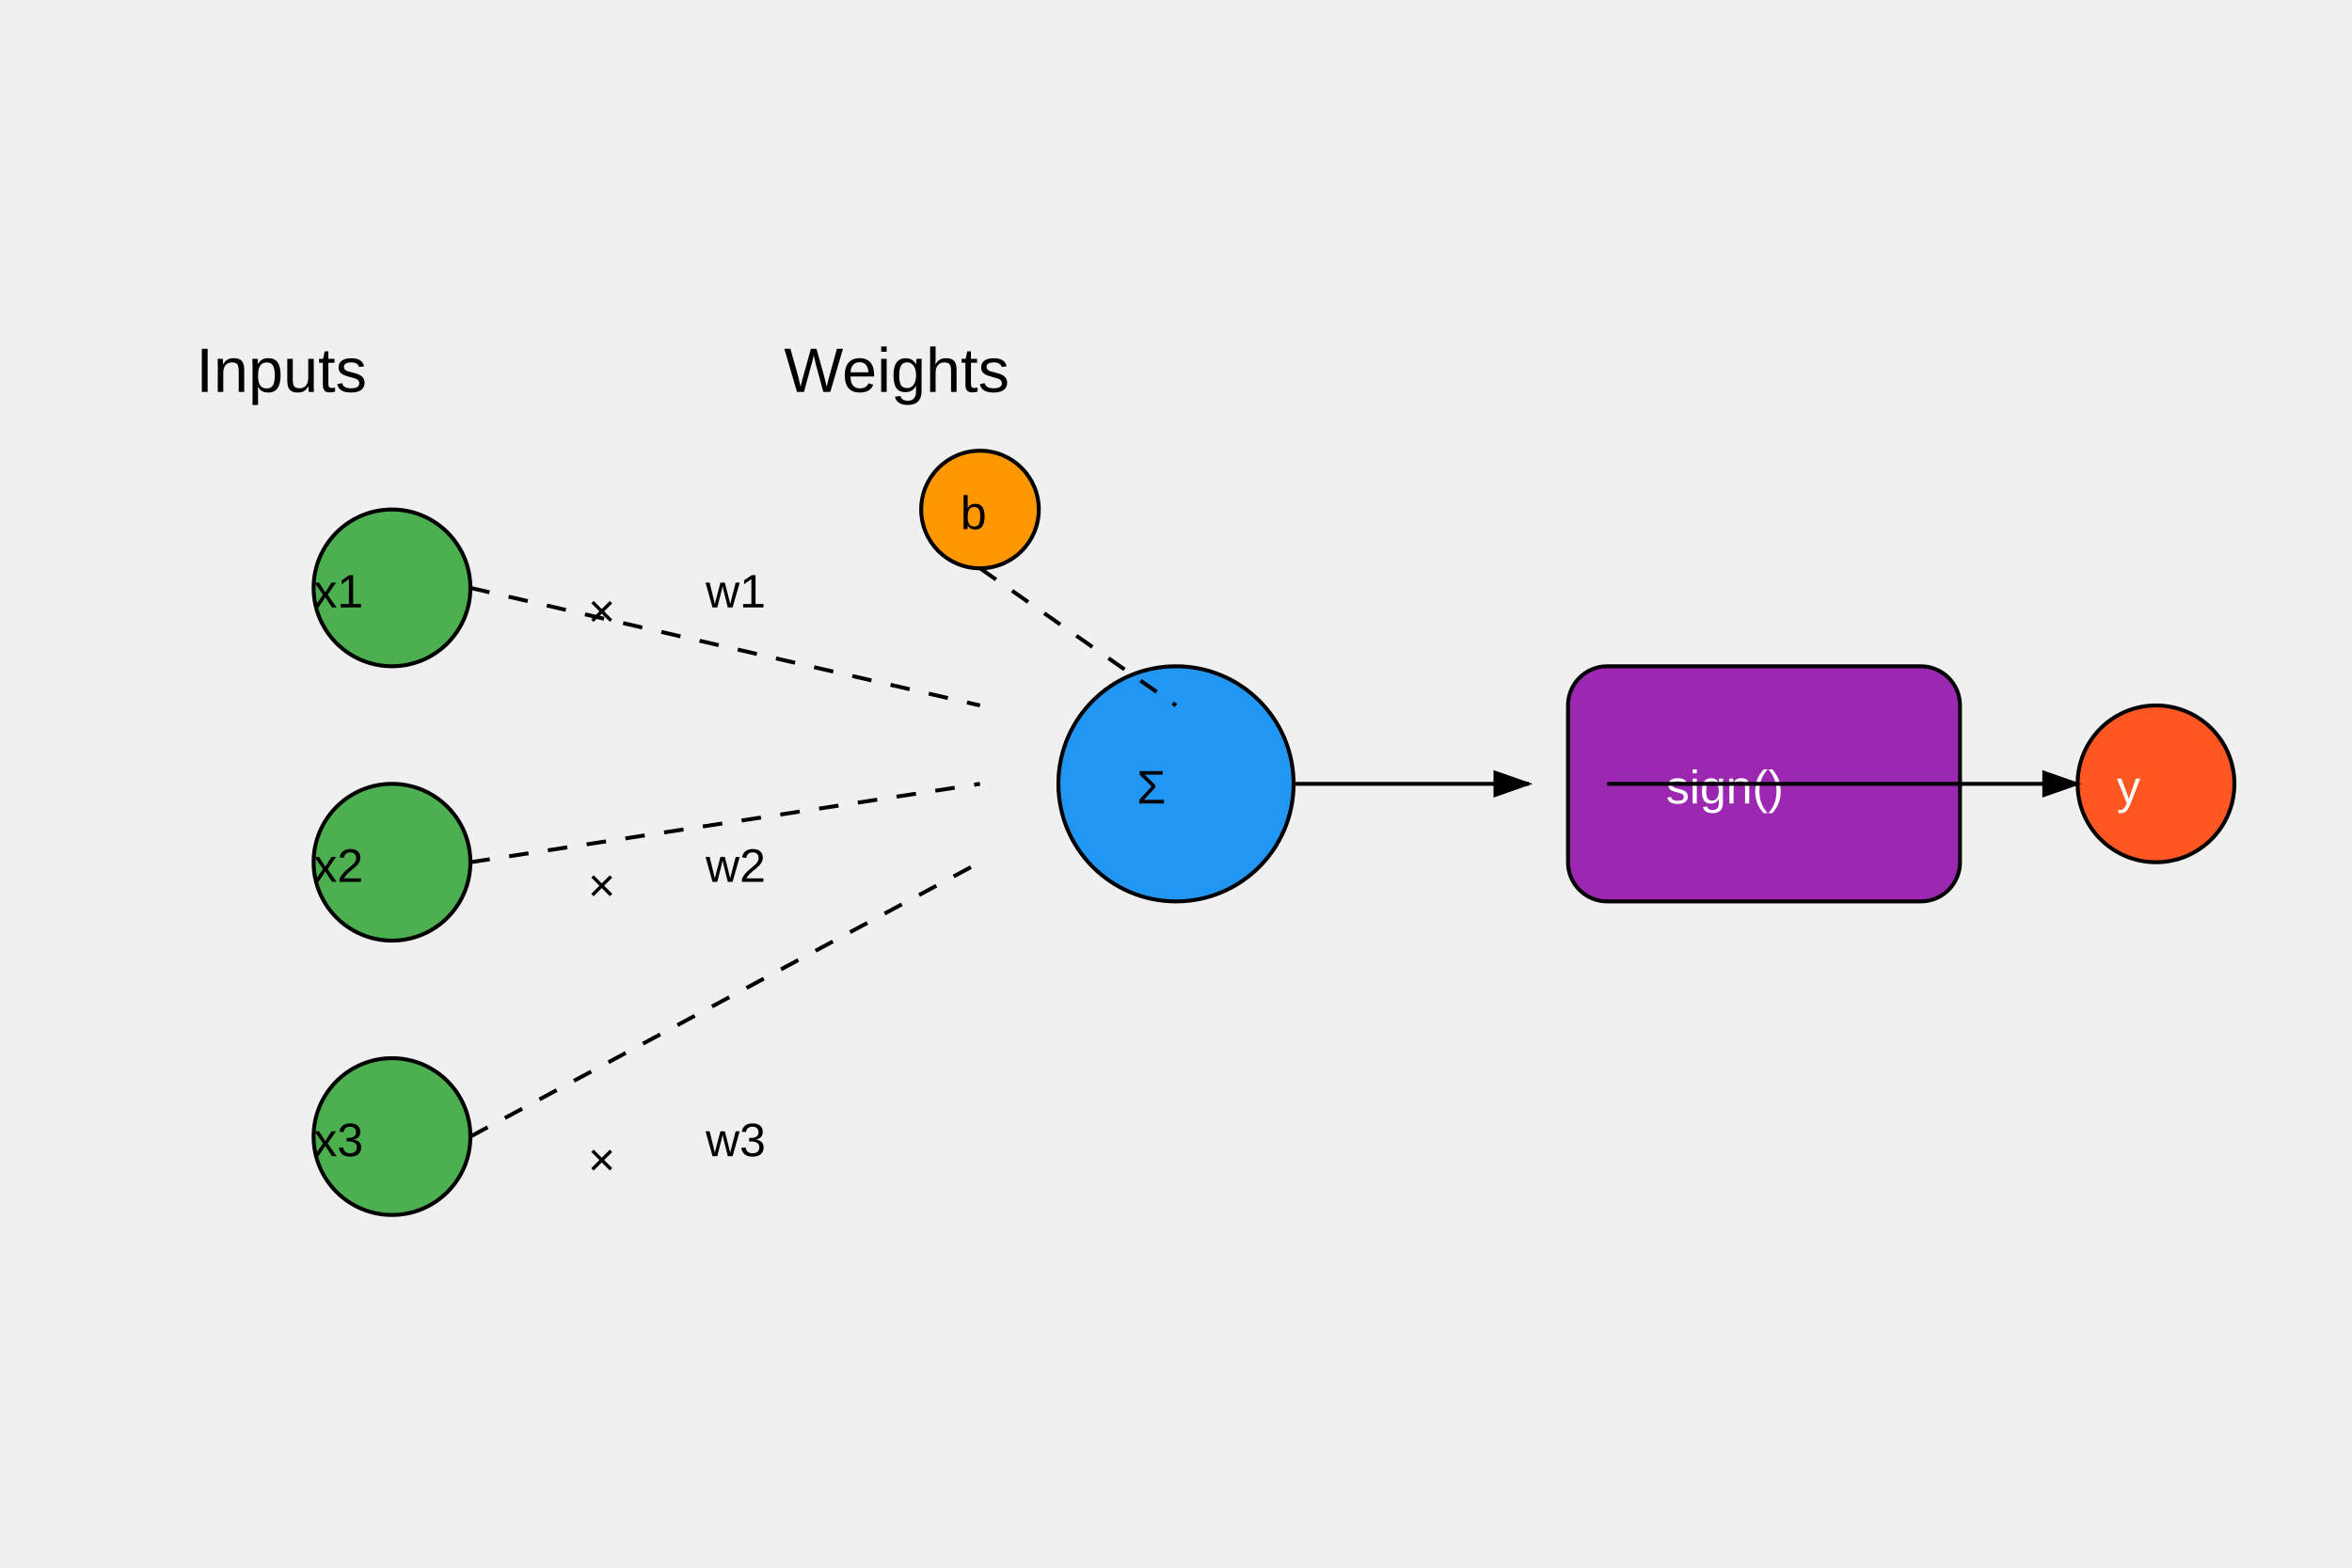
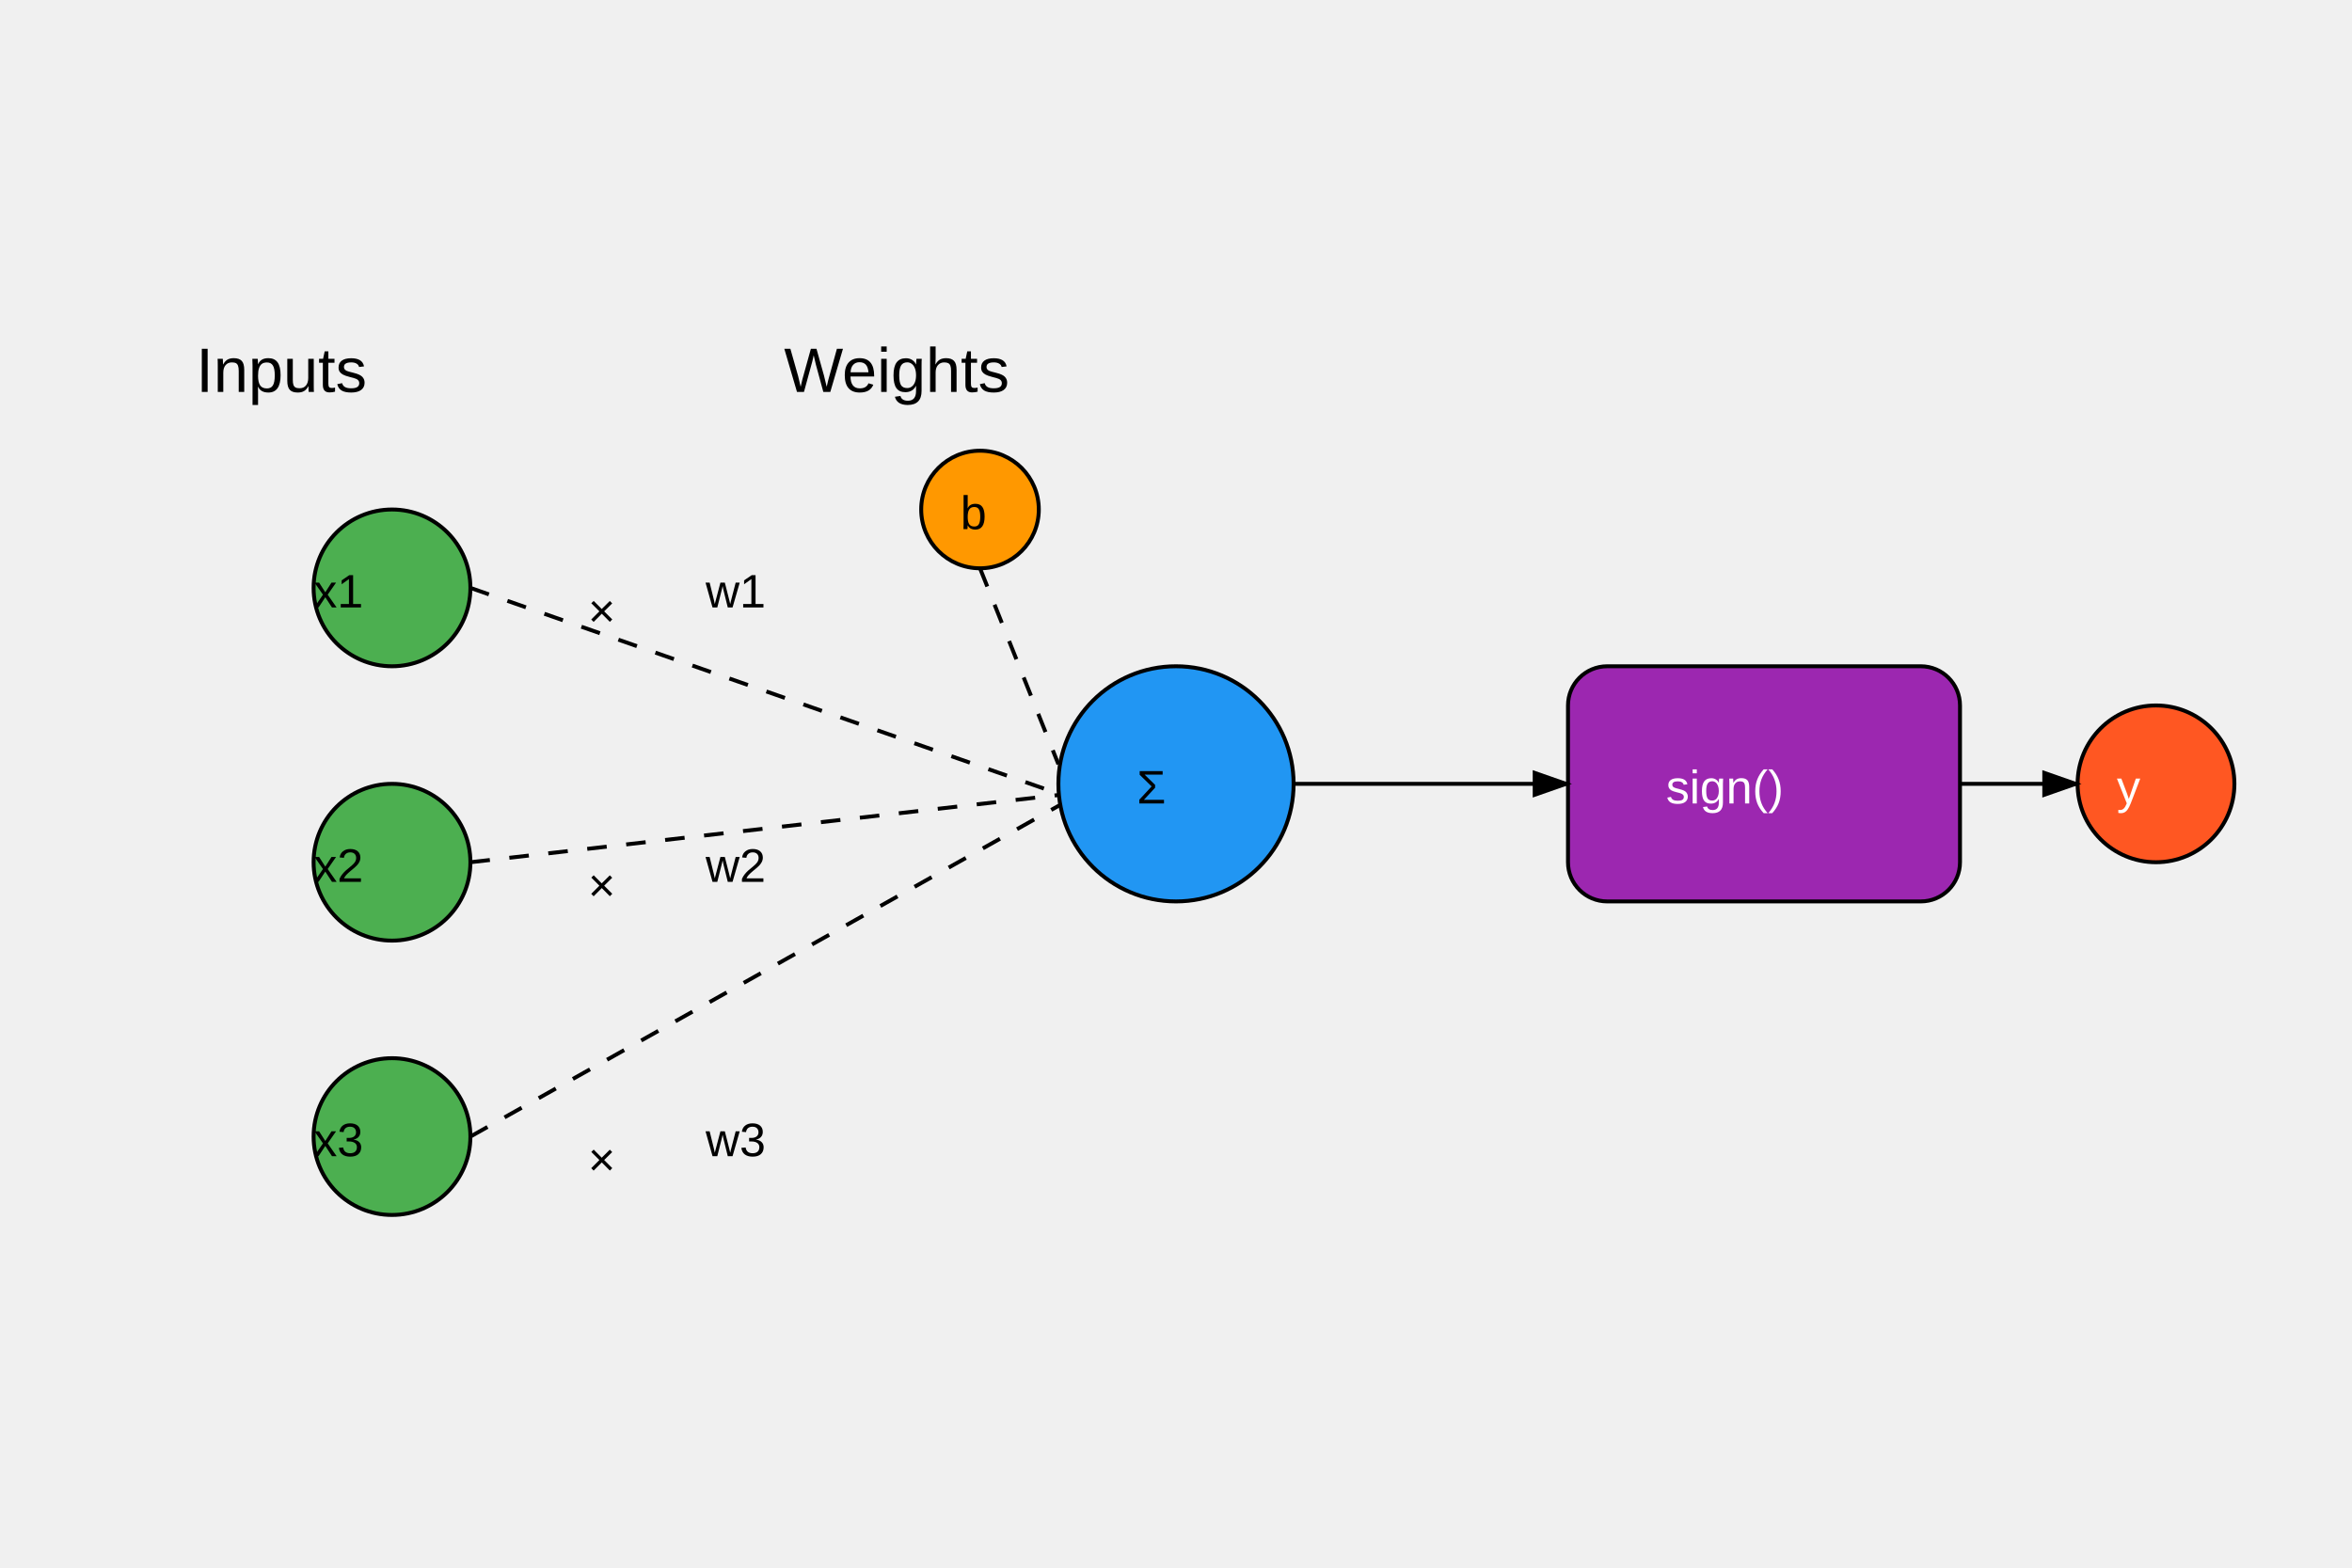
<svg xmlns="http://www.w3.org/2000/svg" viewBox="0 0 600 400">
  <rect width="100%" height="100%" fill="#f0f0f0" />
  <text x="50" y="100" font-family="Arial, sans-serif" font-size="16">Inputs</text>
  <circle cx="100" cy="150" r="20" fill="#4CAF50" stroke="#000" />
  <text x="80" y="155" font-family="Arial, sans-serif">x1</text>
  <circle cx="100" cy="220" r="20" fill="#4CAF50" stroke="#000" />
  <text x="80" y="225" font-family="Arial, sans-serif">x2</text>
  <circle cx="100" cy="290" r="20" fill="#4CAF50" stroke="#000" />
  <text x="80" y="295" font-family="Arial, sans-serif">x3</text>
  <text x="200" y="100" font-family="Arial, sans-serif" font-size="16">Weights</text>
  <text x="180" y="155" font-family="Arial, sans-serif">w1</text>
  <text x="180" y="225" font-family="Arial, sans-serif">w2</text>
  <text x="180" y="295" font-family="Arial, sans-serif">w3</text>
-   <line x1="120" y1="150" x2="250" y2="180" stroke="#000" stroke-dasharray="5,5" />
+   <line x1="120" y1="150" x2="320" y2="220" stroke="#000" stroke-dasharray="5,5" />
  <text x="150" y="160" font-family="Arial, sans-serif">×</text>
-   <line x1="120" y1="220" x2="250" y2="200" stroke="#000" stroke-dasharray="5,5" />
+   <line x1="120" y1="220" x2="295" y2="200" stroke="#000" stroke-dasharray="5,5" />
  <text x="150" y="230" font-family="Arial, sans-serif">×</text>
-   <line x1="120" y1="290" x2="250" y2="220" stroke="#000" stroke-dasharray="5,5" />
+   <line x1="120" y1="290" x2="280" y2="200" stroke="#000" stroke-dasharray="5,5" />
  <text x="150" y="300" font-family="Arial, sans-serif">×</text>
  <circle cx="300" cy="200" r="30" fill="#2196F3" stroke="#000" />
  <text x="290" y="205" font-family="Arial, sans-serif">Σ</text>
  <circle cx="250" cy="130" r="15" fill="#FF9800" stroke="#000" />
  <text x="245" y="135" font-family="Arial, sans-serif" font-size="12">b</text>
-   <line x1="250" y1="145" x2="300" y2="180" stroke="#000" stroke-dasharray="5,5" />
+   <line x1="250" y1="145" x2="270" y2="195" stroke="#000" stroke-dasharray="5,5" />
  <rect x="400" y="170" width="100" height="60" rx="10" ry="10" fill="#9C27B0" stroke="#000" />
  <text x="425" y="205" font-family="Arial, sans-serif" fill="#fff">sign()</text>
  <circle cx="550" cy="200" r="20" fill="#FF5722" stroke="#000" />
  <text x="540" y="205" font-family="Arial, sans-serif" fill="#fff">y</text>
-   <line x1="330" y1="200" x2="390" y2="200" stroke="#000" marker-end="url(#arrowhead)" />
-   <line x1="410" y1="200" x2="530" y2="200" stroke="#000" marker-end="url(#arrowhead)" />
+   <line x1="330" y1="200" x2="400" y2="200" stroke="#000" marker-end="url(#arrowhead)" />
+   <line x1="500" y1="200" x2="530" y2="200" stroke="#000" marker-end="url(#arrowhead)" />
  <defs>
    <marker id="arrowhead" markerWidth="10" markerHeight="7" refX="9" refY="3.5" orient="auto">
      <polygon points="0 0, 10 3.5, 0 7" fill="#000" />
    </marker>
  </defs>
</svg>
